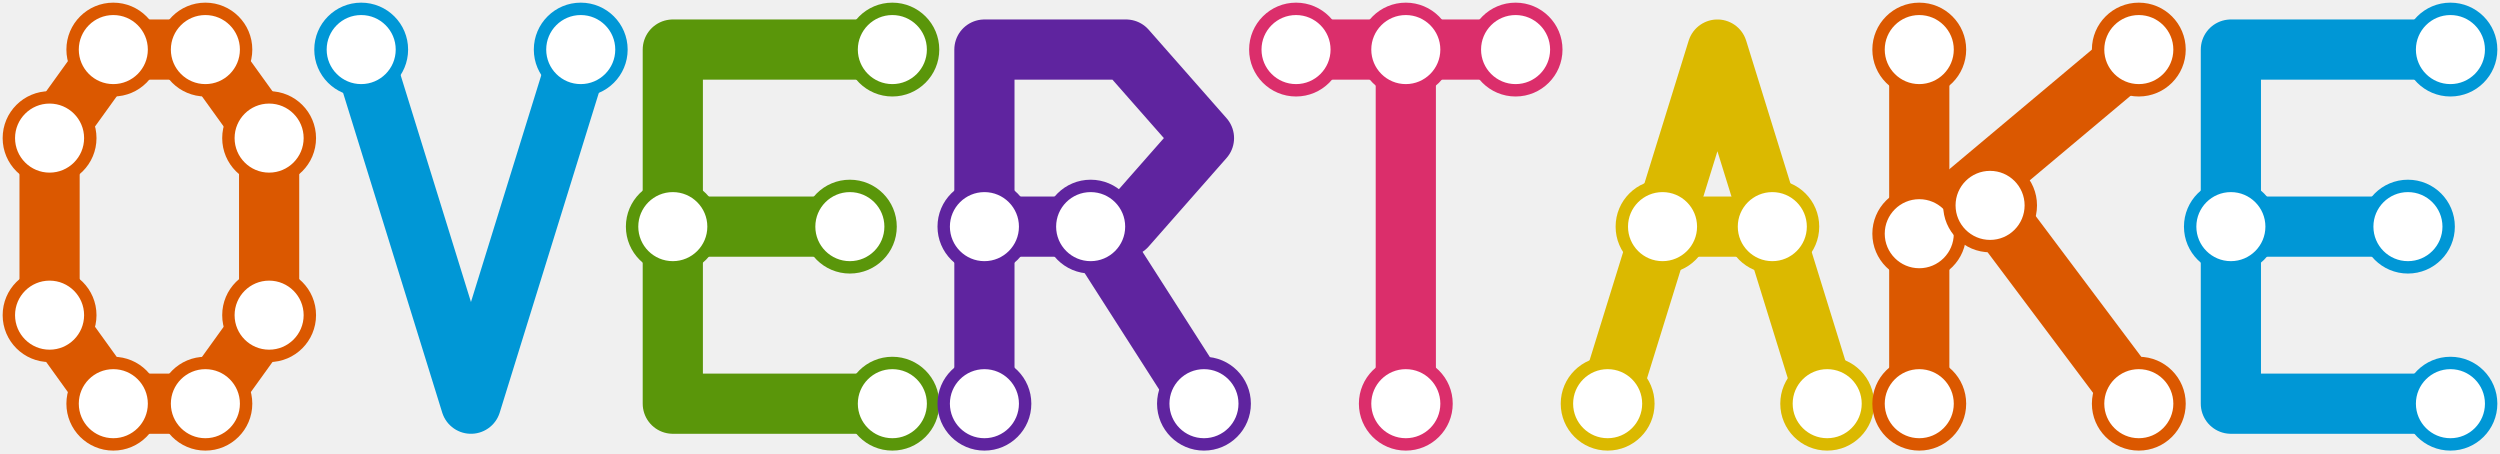
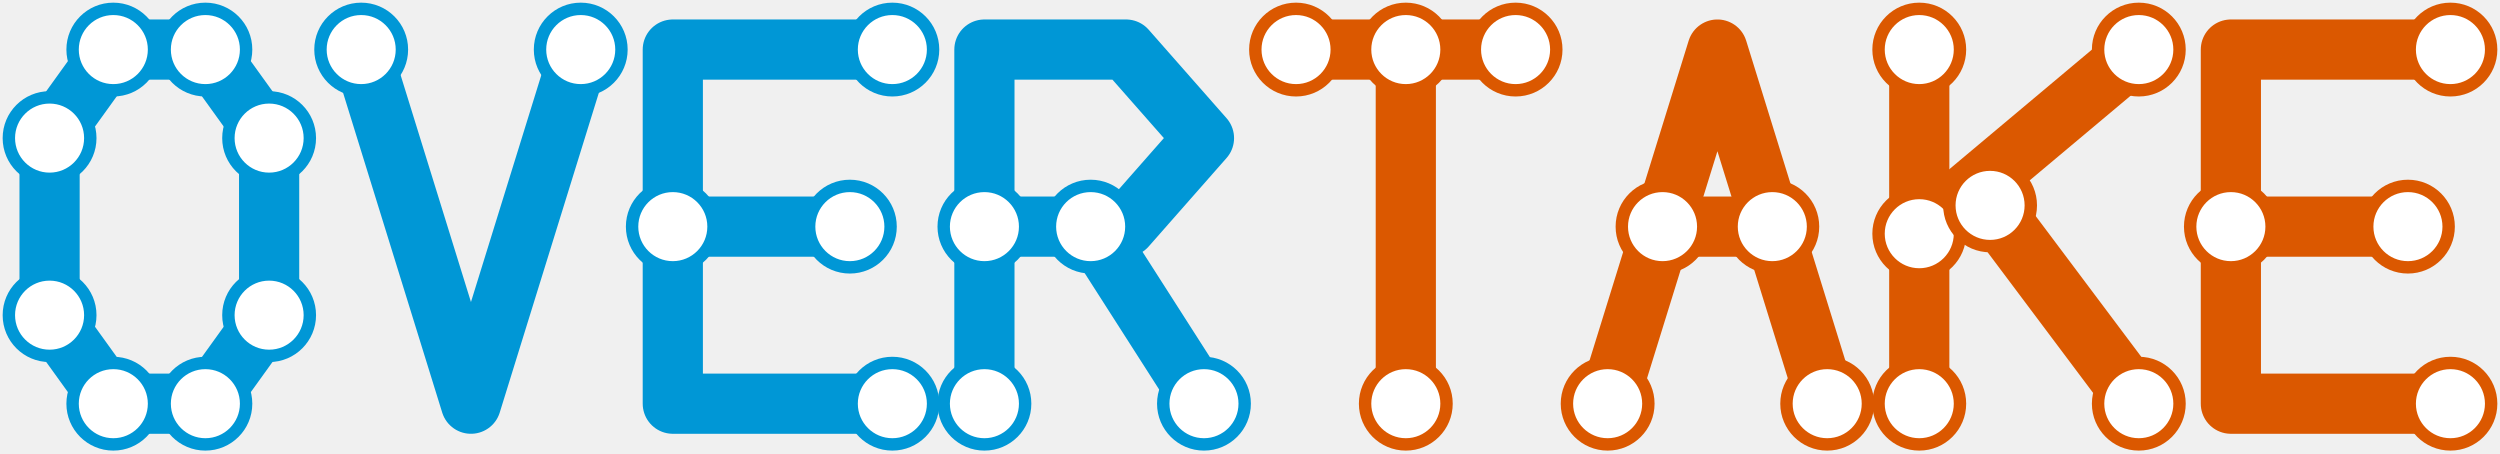
<svg xmlns="http://www.w3.org/2000/svg" viewBox="0 0 706.00 128.00" width="706" height="128" role="img" aria-label="Overtake">
-   <polyline points="32.00,14.00 58.00,14.00 76.00,39.00 76.00,89.00 58.00,114.00 32.00,114.00 14.00,89.00 14.00,39.00 32.00,14.00" fill="none" stroke="#DB5800" stroke-width="17.00" stroke-linecap="round" stroke-linejoin="round" />
-   <circle cx="32.00" cy="14.00" r="11.50" fill="#FFFFFF" stroke="#DB5800" stroke-width="3.50" />
-   <circle cx="58.00" cy="14.00" r="11.50" fill="#FFFFFF" stroke="#DB5800" stroke-width="3.50" />
-   <circle cx="76.00" cy="39.00" r="11.50" fill="#FFFFFF" stroke="#DB5800" stroke-width="3.50" />
-   <circle cx="76.00" cy="89.00" r="11.50" fill="#FFFFFF" stroke="#DB5800" stroke-width="3.50" />
-   <circle cx="58.00" cy="114.00" r="11.50" fill="#FFFFFF" stroke="#DB5800" stroke-width="3.50" />
-   <circle cx="32.00" cy="114.00" r="11.50" fill="#FFFFFF" stroke="#DB5800" stroke-width="3.50" />
-   <circle cx="14.00" cy="89.00" r="11.50" fill="#FFFFFF" stroke="#DB5800" stroke-width="3.50" />
-   <circle cx="14.00" cy="39.00" r="11.50" fill="#FFFFFF" stroke="#DB5800" stroke-width="3.50" />
+   <polyline points="32.00,14.00 58.00,14.00 76.00,39.00 76.00,89.00 58.00,114.00 32.00,114.00 14.00,89.00 14.00,39.00 32.00,14.00" fill="none" stroke="#0097D6" stroke-width="17.00" stroke-linecap="round" stroke-linejoin="round" />
+   <circle cx="32.00" cy="14.00" r="11.50" fill="#FFFFFF" stroke="#0097D6" stroke-width="3.50" />
+   <circle cx="58.00" cy="14.00" r="11.50" fill="#FFFFFF" stroke="#0097D6" stroke-width="3.50" />
+   <circle cx="76.00" cy="39.00" r="11.50" fill="#FFFFFF" stroke="#0097D6" stroke-width="3.50" />
+   <circle cx="76.00" cy="89.00" r="11.50" fill="#FFFFFF" stroke="#0097D6" stroke-width="3.50" />
+   <circle cx="58.00" cy="114.00" r="11.50" fill="#FFFFFF" stroke="#0097D6" stroke-width="3.50" />
+   <circle cx="32.00" cy="114.00" r="11.50" fill="#FFFFFF" stroke="#0097D6" stroke-width="3.50" />
+   <circle cx="14.00" cy="89.00" r="11.50" fill="#FFFFFF" stroke="#0097D6" stroke-width="3.50" />
+   <circle cx="14.00" cy="39.00" r="11.50" fill="#FFFFFF" stroke="#0097D6" stroke-width="3.50" />
  <polyline points="102.00,14.00 133.00,114.00 164.00,14.00" fill="none" stroke="#0097D6" stroke-width="17.00" stroke-linecap="round" stroke-linejoin="round" />
  <circle cx="102.00" cy="14.00" r="11.50" fill="#FFFFFF" stroke="#0097D6" stroke-width="3.50" />
  <circle cx="164.00" cy="14.00" r="11.50" fill="#FFFFFF" stroke="#0097D6" stroke-width="3.50" />
-   <polyline points="252.00,14.00 190.00,14.00 190.00,114.00 252.00,114.00" fill="none" stroke="#5A960A" stroke-width="17.00" stroke-linecap="round" stroke-linejoin="round" />
-   <polyline points="190.00,64.00 240.00,64.00" fill="none" stroke="#5A960A" stroke-width="17.00" stroke-linecap="round" stroke-linejoin="round" />
-   <circle cx="252.00" cy="14.00" r="11.50" fill="#FFFFFF" stroke="#5A960A" stroke-width="3.50" />
-   <circle cx="252.00" cy="114.00" r="11.50" fill="#FFFFFF" stroke="#5A960A" stroke-width="3.50" />
-   <circle cx="190.00" cy="64.00" r="11.50" fill="#FFFFFF" stroke="#5A960A" stroke-width="3.50" />
-   <circle cx="240.00" cy="64.00" r="11.50" fill="#FFFFFF" stroke="#5A960A" stroke-width="3.50" />
-   <polyline points="278.00,114.00 278.00,14.00 318.00,14.00 340.00,39.00 318.00,64.00 278.00,64.00" fill="none" stroke="#5F249F" stroke-width="17.00" stroke-linecap="round" stroke-linejoin="round" />
-   <polyline points="308.00,64.00 340.00,114.00" fill="none" stroke="#5F249F" stroke-width="17.00" stroke-linecap="round" stroke-linejoin="round" />
-   <circle cx="278.00" cy="114.00" r="11.50" fill="#FFFFFF" stroke="#5F249F" stroke-width="3.50" />
-   <circle cx="278.00" cy="64.00" r="11.50" fill="#FFFFFF" stroke="#5F249F" stroke-width="3.50" />
-   <circle cx="308.00" cy="64.00" r="11.50" fill="#FFFFFF" stroke="#5F249F" stroke-width="3.50" />
-   <circle cx="340.00" cy="114.00" r="11.50" fill="#FFFFFF" stroke="#5F249F" stroke-width="3.50" />
-   <polyline points="366.00,14.00 428.00,14.00" fill="none" stroke="#DB2E6B" stroke-width="17.00" stroke-linecap="round" stroke-linejoin="round" />
-   <polyline points="397.00,14.00 397.00,114.00" fill="none" stroke="#DB2E6B" stroke-width="17.00" stroke-linecap="round" stroke-linejoin="round" />
-   <circle cx="366.00" cy="14.00" r="11.50" fill="#FFFFFF" stroke="#DB2E6B" stroke-width="3.50" />
-   <circle cx="428.00" cy="14.00" r="11.50" fill="#FFFFFF" stroke="#DB2E6B" stroke-width="3.50" />
-   <circle cx="397.00" cy="14.00" r="11.50" fill="#FFFFFF" stroke="#DB2E6B" stroke-width="3.50" />
-   <circle cx="397.00" cy="114.00" r="11.50" fill="#FFFFFF" stroke="#DB2E6B" stroke-width="3.50" />
-   <polyline points="454.00,114.00 485.00,14.00 516.00,114.00" fill="none" stroke="#DBB900" stroke-width="17.00" stroke-linecap="round" stroke-linejoin="round" />
-   <polyline points="469.50,64.00 500.50,64.00" fill="none" stroke="#DBB900" stroke-width="17.00" stroke-linecap="round" stroke-linejoin="round" />
-   <circle cx="454.00" cy="114.00" r="11.50" fill="#FFFFFF" stroke="#DBB900" stroke-width="3.50" />
-   <circle cx="516.00" cy="114.00" r="11.50" fill="#FFFFFF" stroke="#DBB900" stroke-width="3.50" />
-   <circle cx="469.50" cy="64.00" r="11.50" fill="#FFFFFF" stroke="#DBB900" stroke-width="3.50" />
-   <circle cx="500.50" cy="64.00" r="11.50" fill="#FFFFFF" stroke="#DBB900" stroke-width="3.50" />
+   <polyline points="252.00,14.00 190.00,14.00 190.00,114.00 252.00,114.00" fill="none" stroke="#0097D6" stroke-width="17.00" stroke-linecap="round" stroke-linejoin="round" />
+   <polyline points="190.00,64.00 240.00,64.00" fill="none" stroke="#0097D6" stroke-width="17.00" stroke-linecap="round" stroke-linejoin="round" />
+   <circle cx="252.00" cy="14.00" r="11.50" fill="#FFFFFF" stroke="#0097D6" stroke-width="3.50" />
+   <circle cx="252.00" cy="114.00" r="11.50" fill="#FFFFFF" stroke="#0097D6" stroke-width="3.50" />
+   <circle cx="190.00" cy="64.00" r="11.50" fill="#FFFFFF" stroke="#0097D6" stroke-width="3.50" />
+   <circle cx="240.00" cy="64.00" r="11.50" fill="#FFFFFF" stroke="#0097D6" stroke-width="3.50" />
+   <polyline points="278.00,114.00 278.00,14.00 318.00,14.00 340.00,39.00 318.00,64.00 278.00,64.00" fill="none" stroke="#0097D6" stroke-width="17.00" stroke-linecap="round" stroke-linejoin="round" />
+   <polyline points="308.00,64.00 340.00,114.00" fill="none" stroke="#0097D6" stroke-width="17.00" stroke-linecap="round" stroke-linejoin="round" />
+   <circle cx="278.00" cy="114.00" r="11.50" fill="#FFFFFF" stroke="#0097D6" stroke-width="3.50" />
+   <circle cx="278.00" cy="64.00" r="11.50" fill="#FFFFFF" stroke="#0097D6" stroke-width="3.50" />
+   <circle cx="308.00" cy="64.00" r="11.50" fill="#FFFFFF" stroke="#0097D6" stroke-width="3.50" />
+   <circle cx="340.00" cy="114.00" r="11.50" fill="#FFFFFF" stroke="#0097D6" stroke-width="3.50" />
+   <polyline points="366.00,14.00 428.00,14.00" fill="none" stroke="#DB5800" stroke-width="17.00" stroke-linecap="round" stroke-linejoin="round" />
+   <polyline points="397.00,14.00 397.00,114.00" fill="none" stroke="#DB5800" stroke-width="17.00" stroke-linecap="round" stroke-linejoin="round" />
+   <circle cx="366.00" cy="14.00" r="11.50" fill="#FFFFFF" stroke="#DB5800" stroke-width="3.50" />
+   <circle cx="428.00" cy="14.00" r="11.50" fill="#FFFFFF" stroke="#DB5800" stroke-width="3.50" />
+   <circle cx="397.00" cy="14.00" r="11.50" fill="#FFFFFF" stroke="#DB5800" stroke-width="3.50" />
+   <circle cx="397.00" cy="114.00" r="11.50" fill="#FFFFFF" stroke="#DB5800" stroke-width="3.50" />
+   <polyline points="454.00,114.00 485.00,14.00 516.00,114.00" fill="none" stroke="#DB5800" stroke-width="17.00" stroke-linecap="round" stroke-linejoin="round" />
+   <polyline points="469.50,64.00 500.50,64.00" fill="none" stroke="#DB5800" stroke-width="17.00" stroke-linecap="round" stroke-linejoin="round" />
+   <circle cx="454.00" cy="114.00" r="11.50" fill="#FFFFFF" stroke="#DB5800" stroke-width="3.50" />
+   <circle cx="516.00" cy="114.00" r="11.50" fill="#FFFFFF" stroke="#DB5800" stroke-width="3.50" />
+   <circle cx="469.50" cy="64.00" r="11.50" fill="#FFFFFF" stroke="#DB5800" stroke-width="3.50" />
+   <circle cx="500.50" cy="64.00" r="11.50" fill="#FFFFFF" stroke="#DB5800" stroke-width="3.50" />
  <polyline points="542.00,14.00 542.00,114.00" fill="none" stroke="#DB5800" stroke-width="17.00" stroke-linecap="round" stroke-linejoin="round" />
  <polyline points="604.00,14.00 542.00,66.00" fill="none" stroke="#DB5800" stroke-width="17.00" stroke-linecap="round" stroke-linejoin="round" />
  <polyline points="562.00,58.00 604.00,114.00" fill="none" stroke="#DB5800" stroke-width="17.00" stroke-linecap="round" stroke-linejoin="round" />
  <circle cx="542.00" cy="14.00" r="11.50" fill="#FFFFFF" stroke="#DB5800" stroke-width="3.50" />
  <circle cx="542.00" cy="114.00" r="11.50" fill="#FFFFFF" stroke="#DB5800" stroke-width="3.50" />
  <circle cx="604.00" cy="14.00" r="11.50" fill="#FFFFFF" stroke="#DB5800" stroke-width="3.50" />
  <circle cx="542.00" cy="66.00" r="11.50" fill="#FFFFFF" stroke="#DB5800" stroke-width="3.50" />
  <circle cx="562.00" cy="58.00" r="11.50" fill="#FFFFFF" stroke="#DB5800" stroke-width="3.50" />
  <circle cx="604.00" cy="114.00" r="11.50" fill="#FFFFFF" stroke="#DB5800" stroke-width="3.50" />
-   <polyline points="692.00,14.00 630.00,14.00 630.00,114.00 692.00,114.00" fill="none" stroke="#0097D6" stroke-width="17.00" stroke-linecap="round" stroke-linejoin="round" />
-   <polyline points="630.00,64.00 680.00,64.00" fill="none" stroke="#0097D6" stroke-width="17.00" stroke-linecap="round" stroke-linejoin="round" />
-   <circle cx="692.00" cy="14.00" r="11.50" fill="#FFFFFF" stroke="#0097D6" stroke-width="3.50" />
-   <circle cx="692.00" cy="114.00" r="11.50" fill="#FFFFFF" stroke="#0097D6" stroke-width="3.50" />
-   <circle cx="630.00" cy="64.00" r="11.50" fill="#FFFFFF" stroke="#0097D6" stroke-width="3.50" />
-   <circle cx="680.00" cy="64.00" r="11.50" fill="#FFFFFF" stroke="#0097D6" stroke-width="3.50" />
+   <polyline points="692.00,14.00 630.00,14.00 630.00,114.00 692.00,114.00" fill="none" stroke="#DB5800" stroke-width="17.00" stroke-linecap="round" stroke-linejoin="round" />
+   <polyline points="630.00,64.00 680.00,64.00" fill="none" stroke="#DB5800" stroke-width="17.00" stroke-linecap="round" stroke-linejoin="round" />
+   <circle cx="692.00" cy="14.00" r="11.50" fill="#FFFFFF" stroke="#DB5800" stroke-width="3.50" />
+   <circle cx="692.00" cy="114.00" r="11.50" fill="#FFFFFF" stroke="#DB5800" stroke-width="3.50" />
+   <circle cx="630.00" cy="64.00" r="11.50" fill="#FFFFFF" stroke="#DB5800" stroke-width="3.50" />
+   <circle cx="680.00" cy="64.00" r="11.50" fill="#FFFFFF" stroke="#DB5800" stroke-width="3.50" />
</svg>
